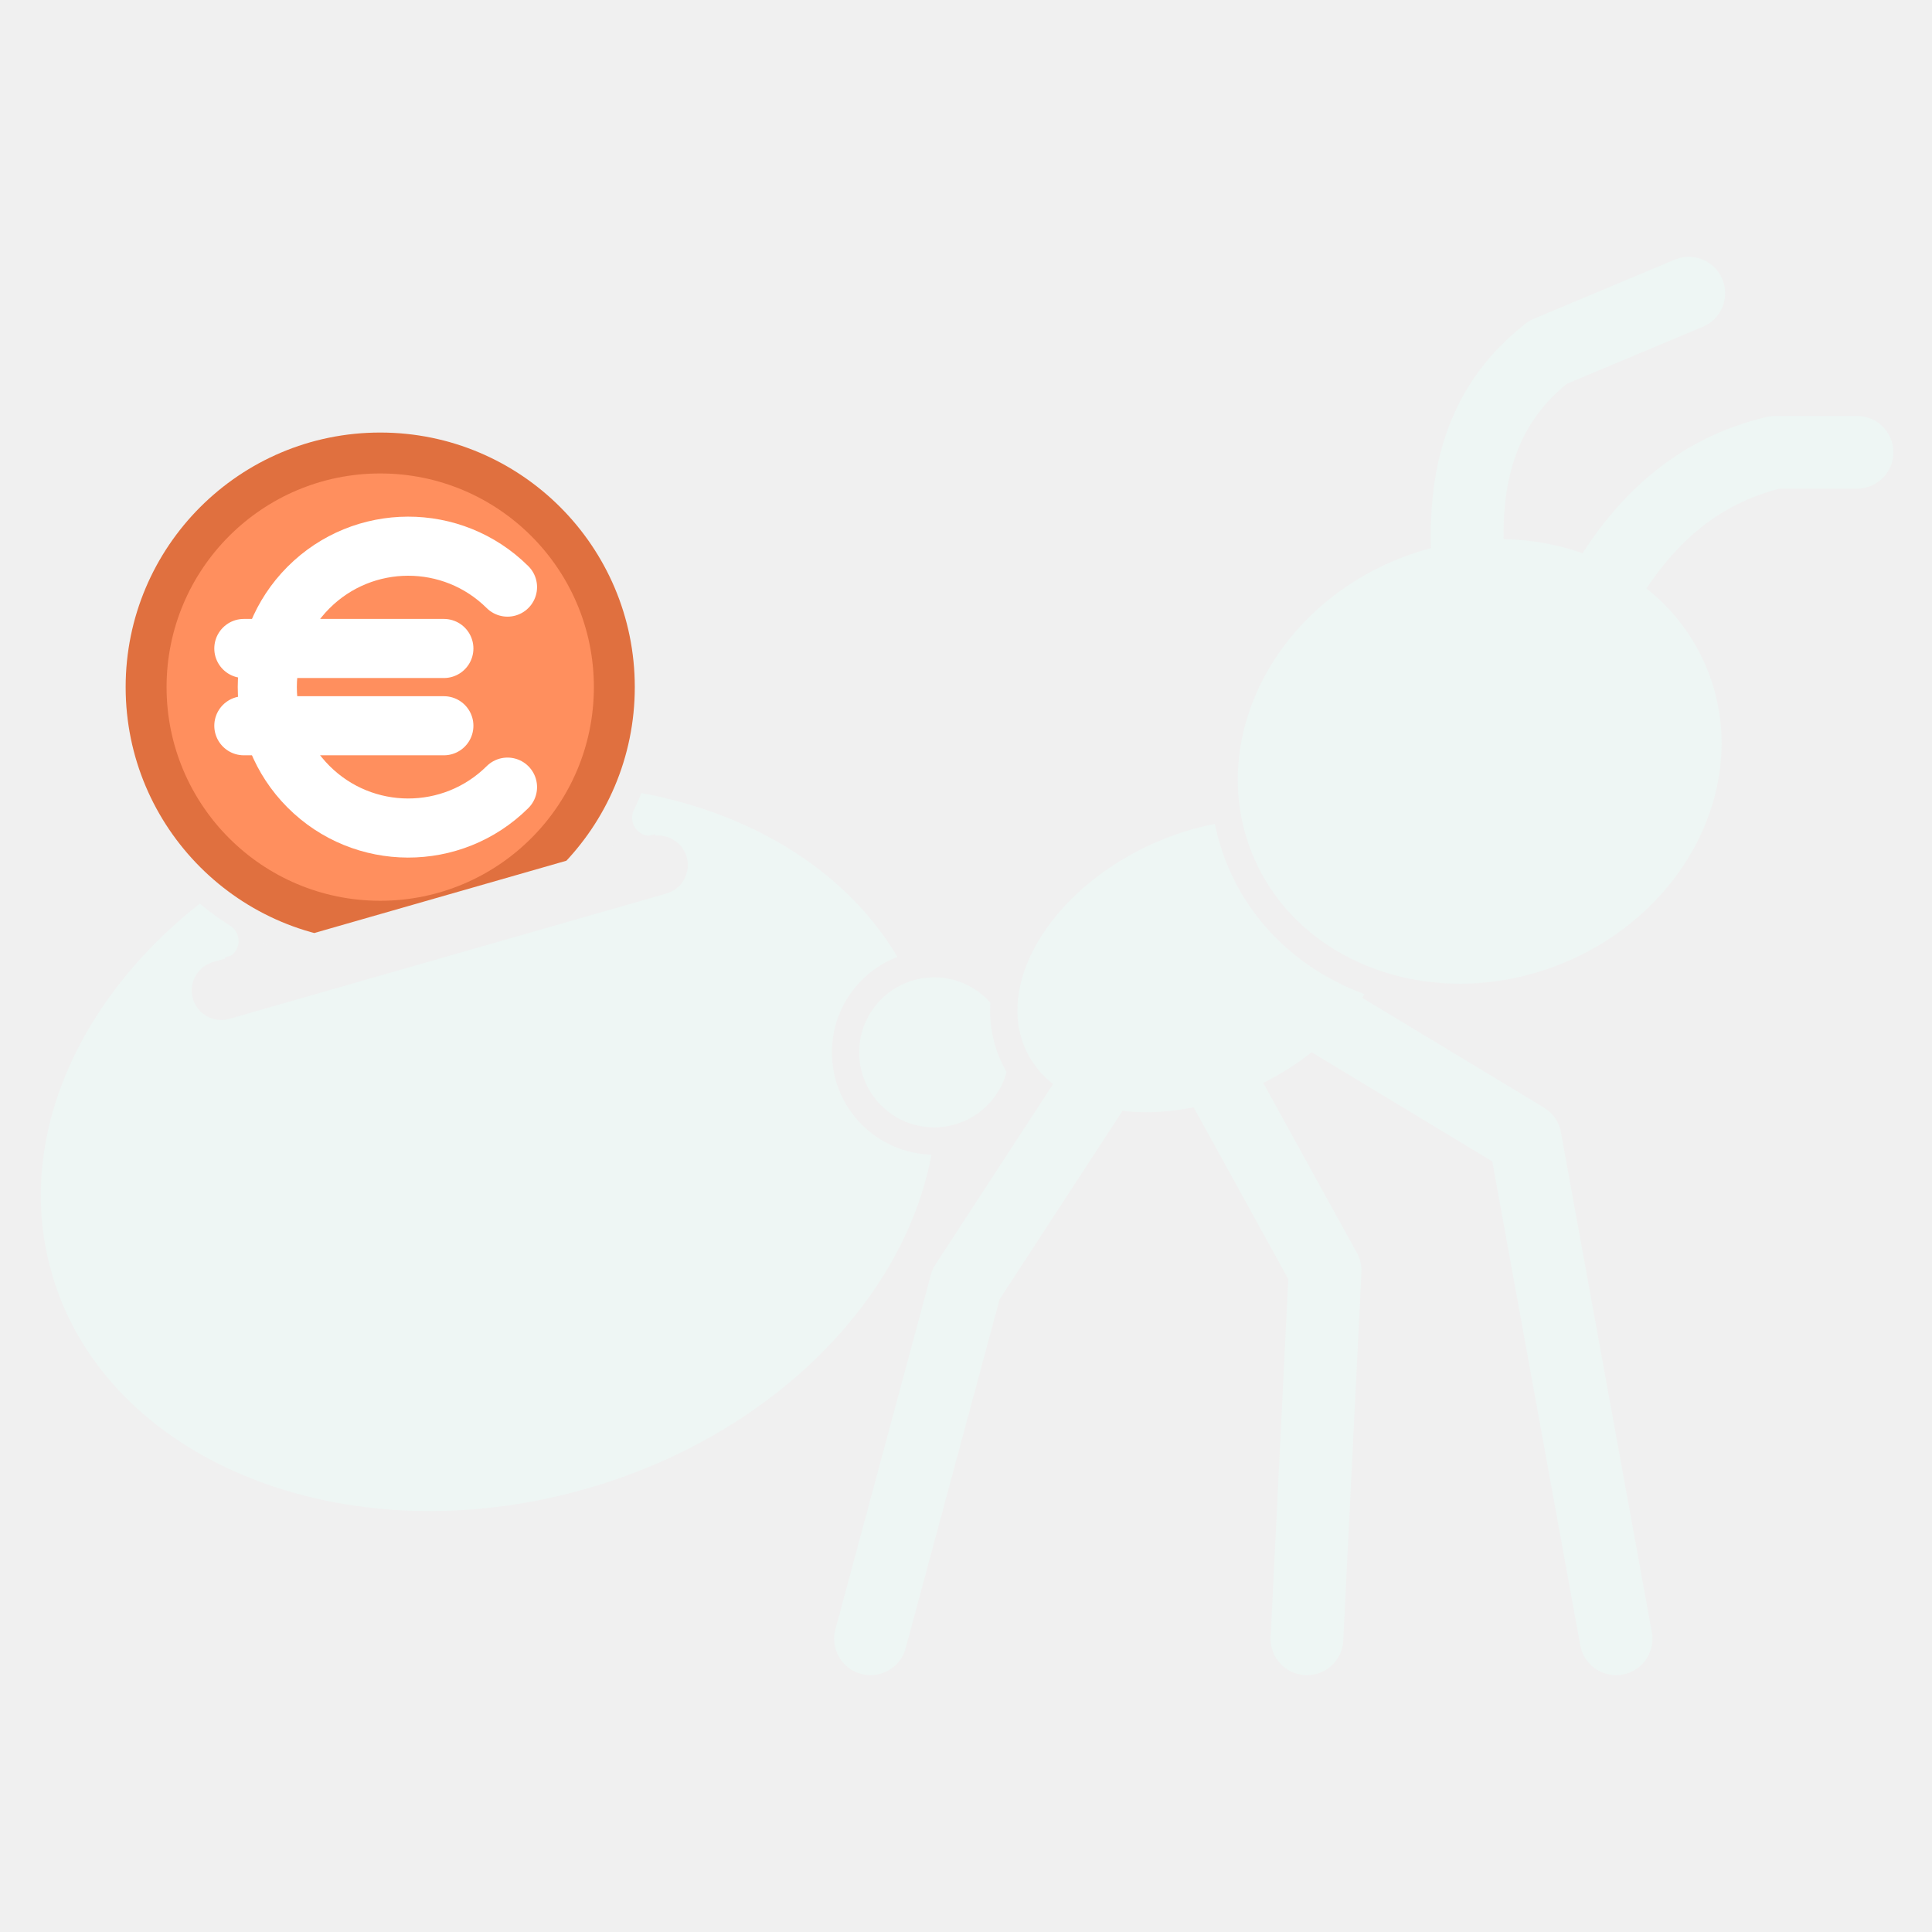
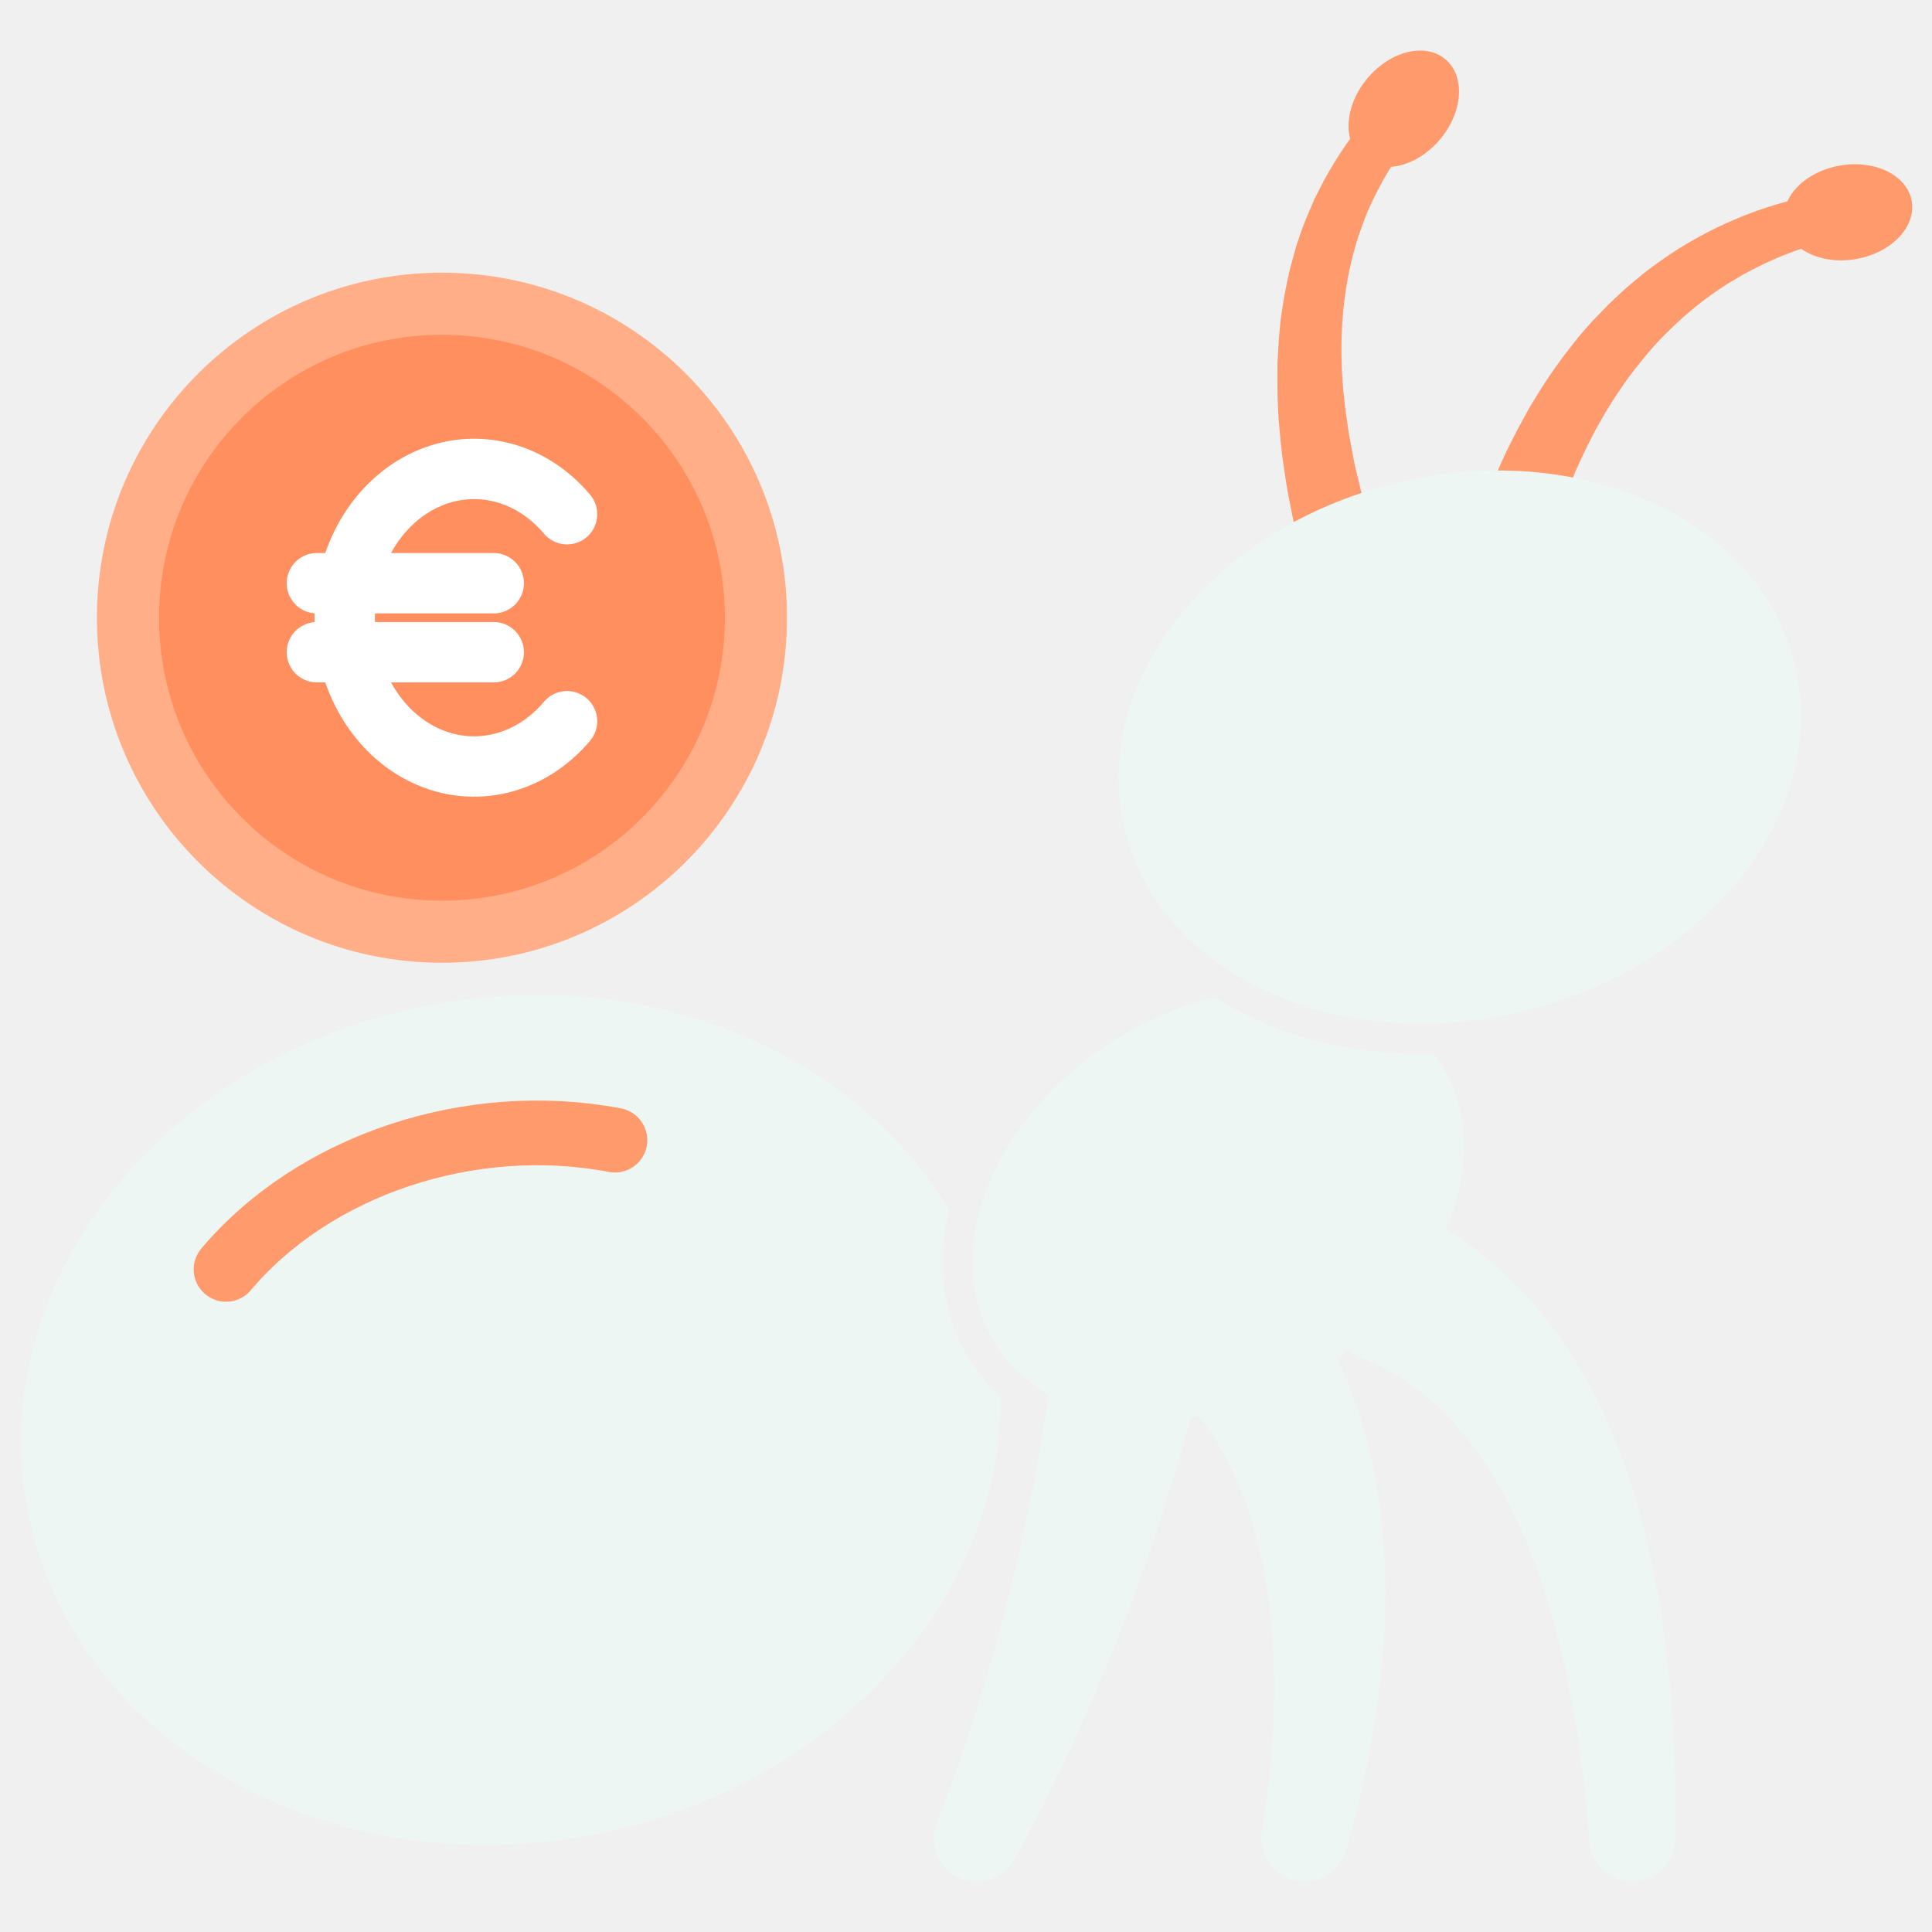
<svg xmlns="http://www.w3.org/2000/svg" viewBox="0 0 1024 1024" width="1024" height="1024">
-   <g transform="translate(512 512) scale(1.2047) translate(-570 -448)">
+   <g transform="translate(512 512) scale(1.143) translate(-831 -579.5)">
    <defs>
-       <mask id="i" maskUnits="userSpaceOnUse" x="-100" y="-100" width="1224" height="1224">
-         <g fill="white">
-           <g transform="translate(360 528) rotate(-16)">
-             <ellipse rx="200" ry="156" />
+       <mask id="i" maskUnits="userSpaceOnUse" x="0" y="0" width="1600" height="1600">
+         <g fill="black" stroke="black" stroke-width="28">
+           <g transform="translate(620 790) rotate(-10)">
+             <ellipse rx="228" ry="196" />
          </g>
        </g>
-         <g fill="black">
-           <g transform="translate(360 528) rotate(-16)">
-             <rect x="-107" y="-112" width="226" height="26" rx="13" />
-             <clipPath id="ia">
-               <rect x="-400" y="-600" width="800" height="488" />
-             </clipPath>
-             <circle cx="10" cy="-208" r="124" clip-path="url(#ia)" />
-             <path d="M-88.39 -112 L -68.49 -112 L -82.42 -125.33 A 8 8 0 0 1 -88.39 -112 Z" />
-             <path d="M108.39 -112 L 88.49 -112 L 102.42 -125.33 A 8 8 0 0 0 108.39 -112 Z" />
-             <rect x="-88.39" y="-112.5" width="196.77" height="4" />
+         <g fill="white">
+           <g transform="translate(620 790) rotate(-10)">
+             <ellipse rx="228" ry="196" />
          </g>
        </g>
-         <g fill="black" stroke="black" stroke-width="24">
-           <circle cx="556" cy="486" r="33" />
+         <g fill="black" stroke="black" stroke-width="28">
+           <ellipse cx="948" cy="690" rx="122" ry="90" transform="rotate(-32 948 690)" />
        </g>
        <g fill="white">
-           <circle cx="556" cy="486" r="33" />
-         </g>
-         <g fill="black" stroke="black" stroke-width="24">
-           <ellipse cx="674" cy="448" rx="86" ry="58" transform="rotate(-26 674 448)" />
+           <ellipse cx="948" cy="690" rx="122" ry="90" transform="rotate(-32 948 690)" />
        </g>
        <g fill="white">
-           <ellipse cx="674" cy="448" rx="86" ry="58" transform="rotate(-26 674 448)" />
+           <path d="M1012.6 760.5 L 1017.0 762.3 L 1021.3 764.2 L 1025.5 766.3 L 1029.6 768.6 L 1033.7 771.1 L 1037.6 773.8 L 1041.5 776.7 L 1045.3 779.8 L 1049.1 783.1 L 1052.7 786.6 L 1056.3 790.3 L 1059.9 794.3 L 1063.3 798.4 L 1066.7 802.8 L 1070.0 807.4 L 1073.2 812.2 L 1076.3 817.2 L 1079.3 822.5 L 1082.2 827.9 L 1085.1 833.6 L 1087.8 839.5 L 1090.5 845.5 L 1093.0 851.8 L 1095.5 858.3 L 1097.8 864.9 L 1100.0 871.8 L 1102.1 878.8 L 1104.2 886.0 L 1106.1 893.4 L 1107.9 900.9 L 1109.6 908.6 L 1111.1 916.5 L 1112.6 924.5 L 1114.0 932.7 L 1115.3 941.0 L 1116.4 949.5 L 1117.5 958.1 L 1118.4 966.8 L 1119.3 975.7 L 1120.0 984.6 L 1160.0 983.4 L 1160.0 973.9 L 1160.0 964.4 L 1159.8 955.1 L 1159.5 945.9 L 1159.1 936.8 L 1158.5 927.7 L 1157.9 918.8 L 1157.1 910.0 L 1156.2 901.2 L 1155.1 892.6 L 1154.0 884.1 L 1152.7 875.7 L 1151.2 867.3 L 1149.6 859.2 L 1147.9 851.1 L 1146.0 843.1 L 1144.0 835.2 L 1141.8 827.5 L 1139.4 819.9 L 1136.9 812.4 L 1134.2 805.0 L 1131.3 797.8 L 1128.3 790.7 L 1125.0 783.7 L 1121.6 776.9 L 1118.0 770.2 L 1114.1 763.6 L 1110.1 757.2 L 1105.8 751.0 L 1101.3 744.9 L 1096.5 739.0 L 1091.6 733.3 L 1086.4 727.8 L 1080.9 722.5 L 1075.3 717.4 L 1069.4 712.5 L 1063.2 707.9 L 1056.8 703.5 L 1050.2 699.3 L 1043.4 695.5 Z" />
+           <circle cx="1028" cy="728" r="36" />
+           <circle cx="1140" cy="984" r="20" />
+           <path d="M937.0 785.6 L 939.5 788.7 L 941.9 792.0 L 944.2 795.3 L 946.5 798.7 L 948.6 802.3 L 950.7 806.0 L 952.7 809.7 L 954.6 813.6 L 956.4 817.6 L 958.2 821.8 L 959.8 826.0 L 961.4 830.3 L 962.9 834.7 L 964.2 839.2 L 965.5 843.8 L 966.7 848.5 L 967.8 853.3 L 968.8 858.2 L 969.8 863.2 L 970.6 868.2 L 971.3 873.3 L 972.0 878.5 L 972.5 883.7 L 973.0 889.0 L 973.3 894.4 L 973.6 899.8 L 973.8 905.3 L 973.9 910.8 L 973.9 916.4 L 973.8 922.0 L 973.7 927.6 L 973.4 933.3 L 973.1 939.0 L 972.7 944.8 L 972.2 950.5 L 971.6 956.3 L 970.9 962.1 L 970.2 967.9 L 969.4 973.8 L 968.5 979.6 L 1007.5 988.4 L 1009.2 982.2 L 1010.9 976.0 L 1012.5 969.8 L 1014.0 963.6 L 1015.4 957.4 L 1016.7 951.2 L 1018.0 944.9 L 1019.1 938.7 L 1020.2 932.4 L 1021.2 926.2 L 1022.0 919.9 L 1022.8 913.6 L 1023.5 907.4 L 1024.1 901.1 L 1024.6 894.9 L 1025.0 888.6 L 1025.3 882.4 L 1025.4 876.2 L 1025.5 870.0 L 1025.4 863.8 L 1025.2 857.6 L 1024.9 851.5 L 1024.5 845.3 L 1024.0 839.2 L 1023.3 833.1 L 1022.5 827.1 L 1021.5 821.0 L 1020.4 815.0 L 1019.2 809.1 L 1017.8 803.1 L 1016.3 797.2 L 1014.6 791.4 L 1012.8 785.5 L 1010.7 779.8 L 1008.6 774.0 L 1006.2 768.4 L 1003.7 762.8 L 1001.0 757.2 L 998.1 751.7 L 995.0 746.4 Z" />
+           <circle cx="966" cy="766" r="35" />
+           <circle cx="988" cy="984" r="20" />
+           <path d="M870.6 767.5 L 869.9 772.8 L 869.2 778.0 L 868.5 783.3 L 867.7 788.6 L 866.8 793.9 L 866.0 799.2 L 865.1 804.5 L 864.1 809.9 L 863.2 815.2 L 862.2 820.5 L 861.1 825.9 L 860.1 831.2 L 858.9 836.5 L 857.8 841.8 L 856.6 847.2 L 855.4 852.5 L 854.2 857.8 L 852.9 863.1 L 851.6 868.4 L 850.3 873.7 L 849.0 879.0 L 847.6 884.2 L 846.2 889.5 L 844.7 894.7 L 843.2 899.9 L 841.7 905.1 L 840.2 910.3 L 838.6 915.5 L 837.0 920.6 L 835.4 925.7 L 833.8 930.8 L 832.1 935.9 L 830.4 941.0 L 828.7 946.0 L 827.0 951.0 L 825.2 956.0 L 823.4 960.9 L 821.6 965.8 L 819.8 970.7 L 817.9 975.5 L 854.1 992.5 L 856.7 987.7 L 859.3 982.9 L 861.9 978.0 L 864.4 973.1 L 867.0 968.1 L 869.4 963.1 L 871.9 958.1 L 874.4 953.1 L 876.8 948.0 L 879.2 942.9 L 881.6 937.7 L 883.9 932.6 L 886.2 927.4 L 888.5 922.2 L 890.8 916.9 L 893.0 911.6 L 895.2 906.3 L 897.4 901.0 L 899.6 895.7 L 901.7 890.3 L 903.8 884.9 L 905.8 879.5 L 907.9 874.1 L 909.9 868.7 L 911.8 863.3 L 913.8 857.8 L 915.7 852.3 L 917.6 846.8 L 919.4 841.4 L 921.2 835.8 L 923.0 830.3 L 924.7 824.8 L 926.4 819.3 L 928.1 813.8 L 929.7 808.2 L 931.3 802.7 L 932.9 797.1 L 934.4 791.6 L 935.9 786.0 L 937.4 780.5 Z" />
+           <circle cx="904" cy="774" r="34" />
+           <circle cx="836" cy="984" r="20" />
        </g>
-         <g fill="none" stroke="white" stroke-width="32" stroke-linecap="round" stroke-linejoin="round">
-           <path d="M720 466 L 816 524 L 856 744" />
-           <path d="M674 484 L 728 582 L 720 744" />
-           <path d="M630 496 L 570 588 L 528 744" />
-         </g>
-         <g fill="black" stroke="black" stroke-width="24">
-           <ellipse cx="796" cy="358" rx="108" ry="96" transform="rotate(-22 796 358)" />
+         <g fill="black" stroke="black" stroke-width="28">
+           <ellipse cx="1060" cy="478" rx="160" ry="126" transform="rotate(-14 1060 478)" />
        </g>
        <g fill="white">
-           <ellipse cx="796" cy="358" rx="108" ry="96" transform="rotate(-22 796 358)" />
-         </g>
-         <g fill="none" stroke="white" stroke-width="32" stroke-linecap="round" stroke-linejoin="round">
-           <path d="M792 282 C 786 232 798 200 826 178 L 888 152" />
-           <path d="M846 290 C 866 252 892 230 926 222 L 962 222" />
+           <ellipse cx="1060" cy="478" rx="160" ry="126" transform="rotate(-14 1060 478)" />
        </g>
      </mask>
    </defs>
-     <rect x="-100" y="-100" width="1224" height="1224" fill="#EEF6F4" mask="url(#i)" />
-     <g transform="translate(360 528) rotate(-16)">
-       <clipPath id="ic">
-         <rect x="-400" y="-600" width="800" height="488" />
-       </clipPath>
-       <g clip-path="url(#ic)">
-         <g transform="translate(10 -208) rotate(16)">
-           <circle r="112" fill="#E0703F" />
-           <circle r="94" fill="#FF8F5E" />
-           <g transform="translate(6 0)" fill="none" stroke="#FFFFFF" stroke-width="26" stroke-linecap="round">
-             <path d="M50 -44 A 62 62 0 1 0 50 44" />
-             <path d="M-66 -17 H 22 M-66 17 H 22" />
-           </g>
-         </g>
+     <g fill="#FF9A6C">
+       <path d="M1016.5 367.9 L 1015.1 362.8 L 1013.8 357.7 L 1012.6 352.7 L 1011.4 347.7 L 1010.4 342.7 L 1009.5 337.8 L 1008.6 333.0 L 1007.9 328.2 L 1007.2 323.4 L 1006.6 318.7 L 1006.1 314.0 L 1005.7 309.4 L 1005.4 304.8 L 1005.2 300.3 L 1005.1 295.8 L 1005.1 291.3 L 1005.2 286.9 L 1005.4 282.5 L 1005.7 278.2 L 1006.1 273.9 L 1006.6 269.7 L 1007.2 265.5 L 1007.9 261.4 L 1008.7 257.3 L 1009.6 253.2 L 1010.6 249.2 L 1011.7 245.2 L 1012.9 241.3 L 1014.3 237.4 L 1015.7 233.5 L 1017.2 229.7 L 1018.9 225.9 L 1020.7 222.2 L 1022.6 218.5 L 1024.6 214.8 L 1026.7 211.2 L 1029.0 207.6 L 1031.3 204.0 L 1033.8 200.5 L 1036.5 197.0 L 1019.5 183.0 L 1016.3 186.7 L 1013.2 190.6 L 1010.2 194.5 L 1007.3 198.5 L 1004.6 202.5 L 1002.0 206.6 L 999.5 210.8 L 997.1 215.0 L 994.9 219.3 L 992.7 223.6 L 990.8 228.0 L 988.9 232.5 L 987.1 237.0 L 985.5 241.6 L 984.0 246.2 L 982.7 250.9 L 981.4 255.6 L 980.3 260.4 L 979.3 265.2 L 978.4 270.1 L 977.6 275.0 L 976.9 280.0 L 976.4 285.0 L 976.0 290.0 L 975.7 295.1 L 975.4 300.2 L 975.4 305.4 L 975.4 310.6 L 975.5 315.9 L 975.7 321.2 L 976.0 326.5 L 976.5 331.9 L 977.0 337.3 L 977.6 342.7 L 978.4 348.2 L 979.2 353.7 L 980.1 359.3 L 981.2 364.9 L 982.3 370.5 L 983.5 376.1 Z" />
+       <circle cx="1000" cy="372" r="17" />
+       <circle cx="1028" cy="190" r="11" />
+       <path d="M1105.9 370.0 L 1107.8 364.8 L 1109.7 359.6 L 1111.8 354.6 L 1113.8 349.7 L 1116.0 344.9 L 1118.2 340.2 L 1120.5 335.6 L 1122.8 331.1 L 1125.3 326.7 L 1127.7 322.5 L 1130.3 318.3 L 1132.9 314.3 L 1135.6 310.3 L 1138.3 306.5 L 1141.1 302.8 L 1144.0 299.2 L 1146.9 295.6 L 1149.9 292.2 L 1152.9 288.9 L 1156.1 285.7 L 1159.3 282.6 L 1162.5 279.6 L 1165.8 276.7 L 1169.2 273.9 L 1172.6 271.2 L 1176.1 268.6 L 1179.7 266.1 L 1183.3 263.7 L 1187.1 261.4 L 1190.8 259.2 L 1194.7 257.1 L 1198.6 255.1 L 1202.6 253.2 L 1206.6 251.4 L 1210.7 249.7 L 1214.9 248.1 L 1219.2 246.6 L 1223.5 245.2 L 1227.9 243.9 L 1232.4 242.7 L 1227.6 221.3 L 1222.6 222.3 L 1217.5 223.4 L 1212.6 224.7 L 1207.7 226.1 L 1202.8 227.6 L 1198.0 229.2 L 1193.2 231.0 L 1188.5 232.9 L 1183.9 234.9 L 1179.3 237.0 L 1174.8 239.3 L 1170.3 241.7 L 1165.9 244.2 L 1161.6 246.8 L 1157.3 249.6 L 1153.1 252.5 L 1148.9 255.5 L 1144.9 258.6 L 1140.9 261.9 L 1136.9 265.3 L 1133.1 268.8 L 1129.3 272.4 L 1125.6 276.2 L 1121.9 280.0 L 1118.3 284.0 L 1114.8 288.1 L 1111.4 292.4 L 1108.1 296.7 L 1104.8 301.2 L 1101.6 305.8 L 1098.5 310.5 L 1095.5 315.3 L 1092.5 320.2 L 1089.7 325.3 L 1086.9 330.4 L 1084.2 335.7 L 1081.5 341.1 L 1079.0 346.6 L 1076.5 352.2 L 1074.1 358.0 Z" />
+       <circle cx="1090" cy="364" r="17" />
+       <circle cx="1230" cy="232" r="11" />
+       <ellipse cx="1034" cy="182" rx="30" ry="22" transform="rotate(-50 1034 182)" />
+       <ellipse cx="1240" cy="230" rx="30" ry="22" transform="rotate(-10 1240 230)" />
+     </g>
+     <rect width="1600" height="1600" fill="#EEF6F4" mask="url(#i)" />
+     <g fill="none" stroke="#FF9A6C" stroke-width="30" stroke-linecap="round">
+       <g transform="translate(620 790) rotate(-10)">
+         <path d="M-118 -91.7 A 164 132 0 0 1 70 -119.4" />
+       </g>
+     </g>
+     <g transform="translate(588 418)">
+       <circle r="160" fill="#FFAE88" />
+       <circle r="131.2" fill="#FF8F5E" />
+       <g transform="translate(8 0)" fill="none" stroke="#FFFFFF" stroke-width="28" stroke-linecap="round">
+         <path d="M50 -48 A 60 69 0 1 0 50 48" />
+         <path d="M-66 -16 H 16 M-66 16 H 16" />
      </g>
    </g>
  </g>
</svg>
